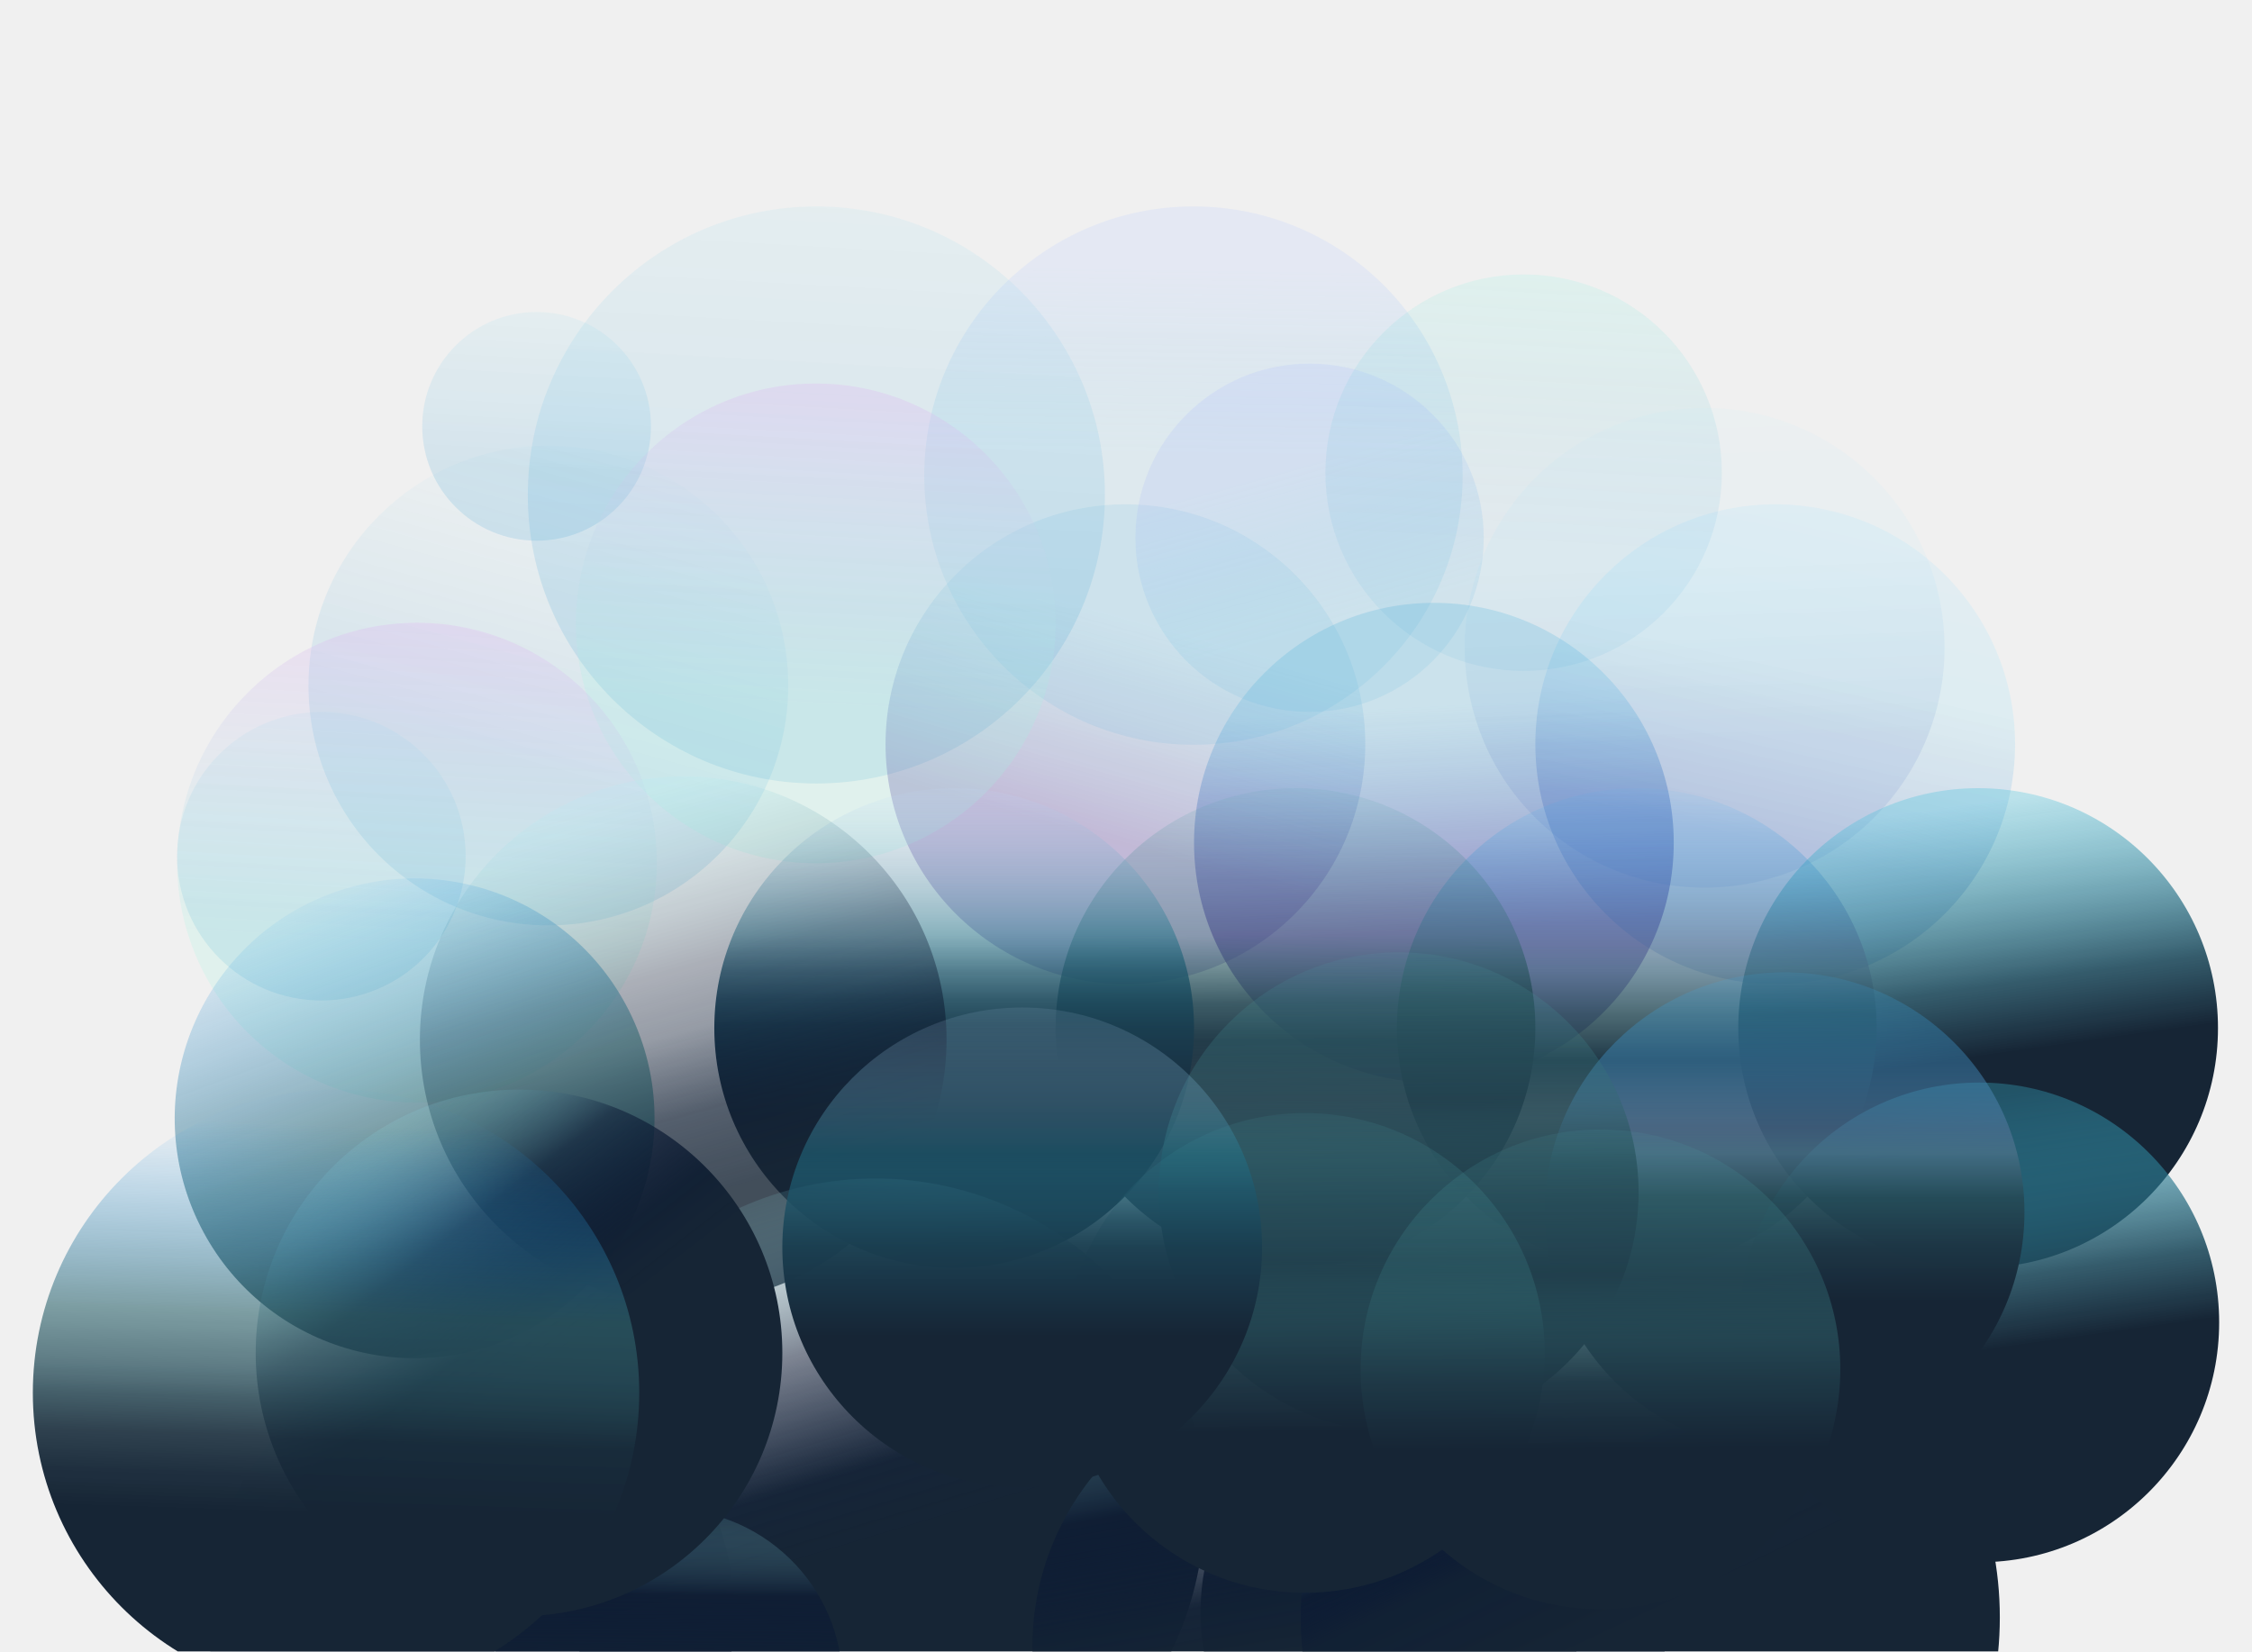
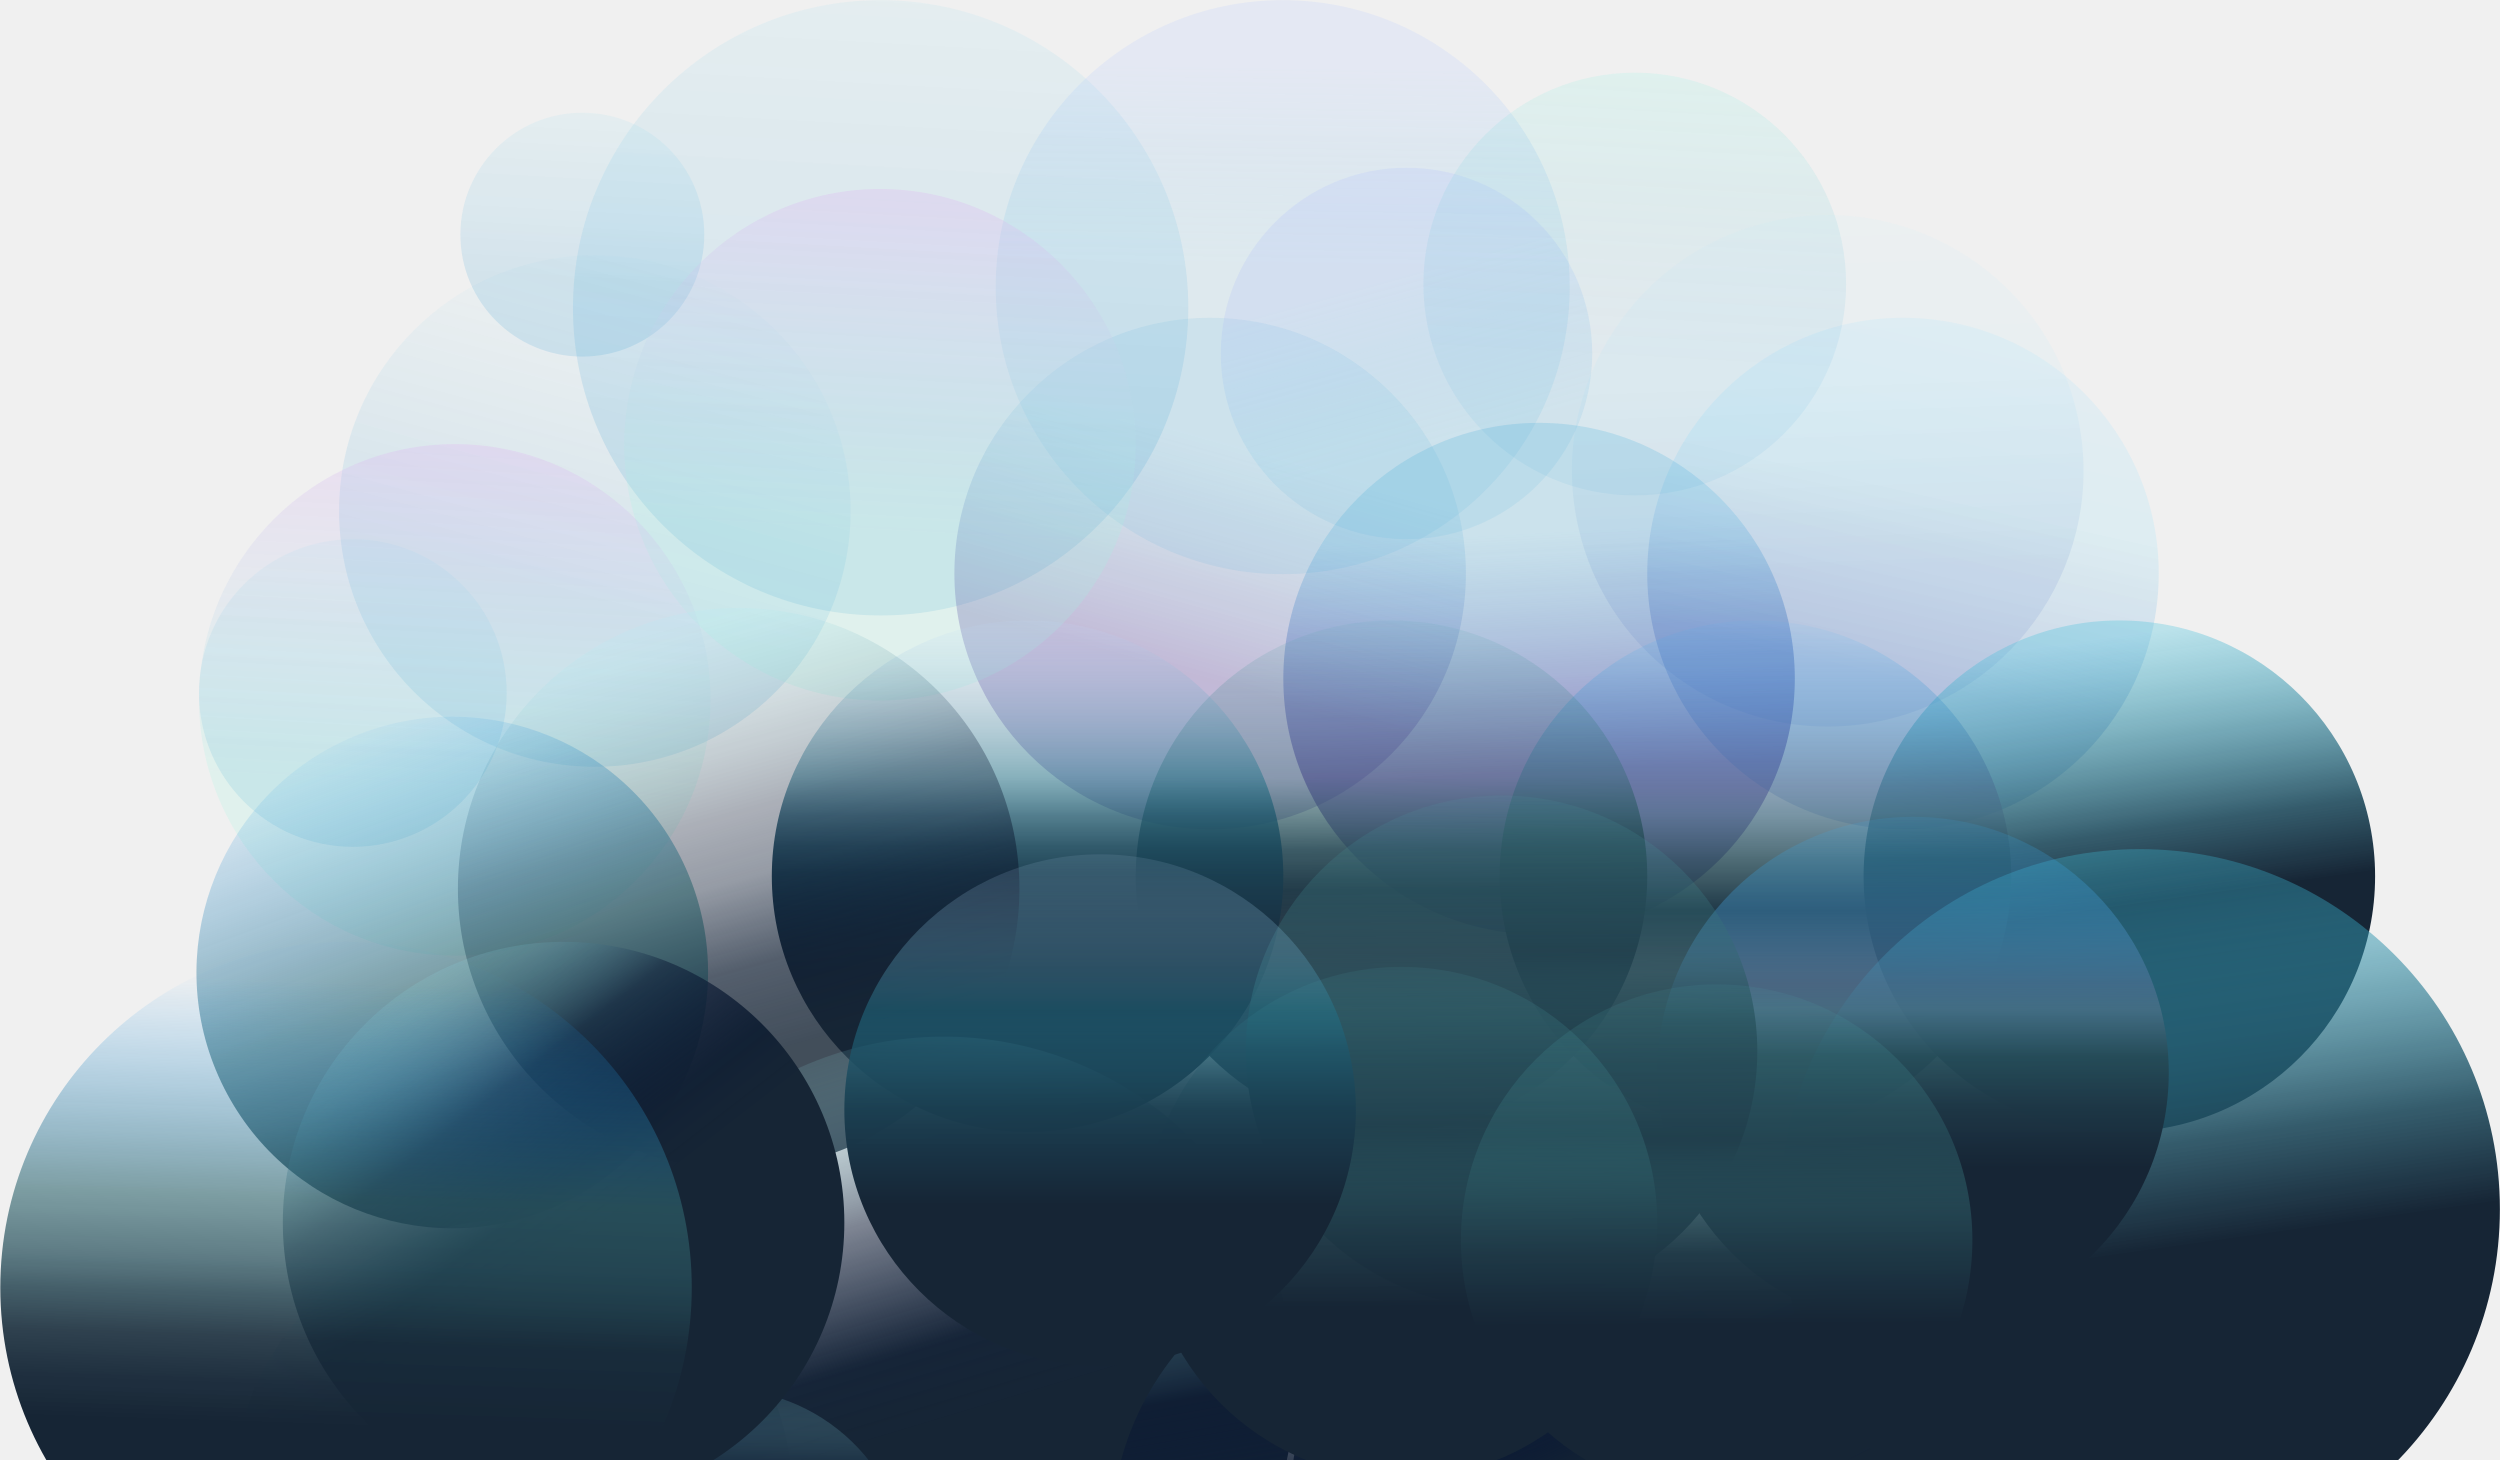
- <svg xmlns="http://www.w3.org/2000/svg" width="1920" height="1408" viewBox="0 0 1920 1408" fill="none">
-   <g clip-path="url(#clip0_6077_37015)">
-     <circle cx="467.5" cy="584.5" r="204.5" fill="url(#paint0_linear_6077_37015)" fill-opacity="0.4" />
-     <circle cx="696" cy="422" r="246" fill="url(#paint1_linear_6077_37015)" fill-opacity="0.4" />
-     <circle cx="457.5" cy="363.5" r="97.5" fill="url(#paint2_linear_6077_37015)" fill-opacity="0.4" />
-     <circle cx="274" cy="730" r="123" fill="url(#paint3_linear_6077_37015)" fill-opacity="0.4" />
-     <circle cx="1222.5" cy="718.5" r="204.5" fill="url(#paint4_linear_6077_37015)" />
-     <circle cx="959.5" cy="634.5" r="204.5" fill="url(#paint5_linear_6077_37015)" />
-     <circle cx="148.5" cy="148.5" r="148.5" transform="matrix(1 0 0 -1 968 607)" fill="url(#paint6_linear_6077_37015)" />
-     <circle cx="229.5" cy="229.5" r="229.5" transform="matrix(1 0 0 -1 788 635)" fill="url(#paint7_linear_6077_37015)" />
-     <circle cx="1513.5" cy="634.5" r="204.5" fill="url(#paint8_linear_6077_37015)" fill-opacity="0.7" />
-     <circle cx="1453.33" cy="552.33" r="204.5" transform="rotate(-14.5551 1453.33 552.33)" fill="url(#paint9_linear_6077_37015)" fill-opacity="0.3" />
-     <circle cx="695.5" cy="531.5" r="204.5" fill="url(#paint10_linear_6077_37015)" fill-opacity="0.5" />
-     <circle cx="355.5" cy="735.5" r="204.5" fill="url(#paint11_linear_6077_37015)" fill-opacity="0.5" />
-     <circle cx="1686.5" cy="876.5" r="204.5" fill="url(#paint12_linear_6077_37015)" />
-     <circle cx="1395.5" cy="876.5" r="204.5" fill="url(#paint13_linear_6077_37015)" />
-     <circle cx="1104.5" cy="876.5" r="204.5" fill="url(#paint14_linear_6077_37015)" />
-     <circle cx="813.5" cy="876.5" r="204.5" fill="url(#paint15_linear_6077_37015)" />
-     <circle cx="582.5" cy="886.5" r="224.5" fill="url(#paint16_linear_6077_37015)" />
-     <path d="M538.186 865.691C586.679 967.693 543.301 1089.69 441.299 1138.19C339.297 1186.68 217.297 1143.3 168.804 1041.3C120.311 939.297 163.689 817.297 265.691 768.804C367.693 720.311 489.693 763.689 538.186 865.691Z" fill="url(#paint17_linear_6077_37015)" />
-     <circle cx="1299" cy="403" r="169" fill="url(#paint18_linear_6077_37015)" fill-opacity="0.6" />
-     <circle cx="401.5" cy="1375.5" r="224.5" fill="url(#paint19_linear_6077_37015)" />
-     <circle cx="746.356" cy="1285.36" r="280.5" transform="rotate(20.9874 746.356 1285.36)" fill="url(#paint20_linear_6077_37015)" />
-     <circle cx="1222.78" cy="1374.78" r="199.191" transform="rotate(38.3182 1222.78 1374.78)" fill="url(#paint21_linear_6077_37015)" />
-     <circle cx="1112.13" cy="1404.28" r="231.927" transform="rotate(38.3182 1112.13 1404.28)" fill="url(#paint22_linear_6077_37015)" />
-     <circle cx="568.991" cy="1435.99" r="149.5" transform="rotate(38.3182 568.991 1435.99)" fill="url(#paint23_linear_6077_37015)" />
-     <circle cx="1407" cy="1379" r="298" fill="url(#paint24_linear_6077_37015)" />
-     <circle cx="1687.5" cy="1127.5" r="204.5" fill="url(#paint25_linear_6077_37015)" />
-     <circle cx="1521.5" cy="1033.5" r="204.5" fill="url(#paint26_linear_6077_37015)" />
-     <circle cx="1192.5" cy="1016.5" r="204.5" fill="url(#paint27_linear_6077_37015)" />
-     <circle cx="1112.5" cy="1153.5" r="204.5" fill="url(#paint28_linear_6077_37015)" />
-     <circle cx="1364.5" cy="1167.5" r="204.5" fill="url(#paint29_linear_6077_37015)" />
-     <circle cx="871.5" cy="1063.5" r="204.5" fill="url(#paint30_linear_6077_37015)" />
-     <circle cx="442.5" cy="1153.5" r="224.5" fill="url(#paint31_linear_6077_37015)" />
-     <path d="M545 1187.5C545 1330.27 429.266 1446 286.5 1446C143.734 1446 28 1330.27 28 1187.5C28 1044.73 143.734 929 286.5 929C429.266 929 545 1044.73 545 1187.5Z" fill="url(#paint32_linear_6077_37015)" />
-   </g>
+ <svg xmlns="http://www.w3.org/2000/svg" width="2167" height="1265" viewBox="0 0 2167 1265" fill="none">
+   <circle cx="515.611" cy="442.958" r="221.686" fill="url(#paint0_linear_6077_37016)" fill-opacity="0.4" />
+   <circle cx="763.314" cy="266.802" r="266.673" fill="url(#paint1_linear_6077_37016)" fill-opacity="0.4" />
+   <circle cx="504.772" cy="203.386" r="105.694" fill="url(#paint2_linear_6077_37016)" fill-opacity="0.4" />
+   <circle cx="305.852" cy="600.685" r="133.337" fill="url(#paint3_linear_6077_37016)" fill-opacity="0.4" />
+   <circle cx="1334.06" cy="588.218" r="221.686" fill="url(#paint4_linear_6077_37016)" />
+   <circle cx="1048.96" cy="497.159" r="221.686" fill="url(#paint5_linear_6077_37016)" />
+   <circle cx="160.98" cy="160.98" r="160.98" transform="matrix(1 0 0 -1 1058.17 467.349)" fill="url(#paint6_linear_6077_37016)" />
+   <circle cx="248.787" cy="248.787" r="248.787" transform="matrix(1 0 0 -1 863.047 497.701)" fill="url(#paint7_linear_6077_37016)" />
+   <circle cx="1649.51" cy="497.159" r="221.686" fill="url(#paint8_linear_6077_37016)" fill-opacity="0.7" />
+   <circle cx="1584.29" cy="408.084" r="221.686" transform="rotate(-14.5551 1584.29 408.084)" fill="url(#paint9_linear_6077_37016)" fill-opacity="0.3" />
+   <circle cx="762.772" cy="385.503" r="221.686" fill="url(#paint10_linear_6077_37016)" fill-opacity="0.5" />
+   <circle cx="394.201" cy="606.647" r="221.686" fill="url(#paint11_linear_6077_37016)" fill-opacity="0.5" />
+   <circle cx="1837.05" cy="759.497" r="221.686" fill="url(#paint12_linear_6077_37016)" />
+   <circle cx="1521.6" cy="759.497" r="221.686" fill="url(#paint13_linear_6077_37016)" />
+   <circle cx="1206.14" cy="759.497" r="221.686" fill="url(#paint14_linear_6077_37016)" />
+   <circle cx="890.69" cy="759.497" r="221.686" fill="url(#paint15_linear_6077_37016)" />
+   <circle cx="640.276" cy="770.337" r="243.366" fill="url(#paint16_linear_6077_37016)" />
+   <path d="M592.239 747.779C644.807 858.353 597.784 990.605 487.21 1043.17C376.637 1095.74 244.384 1048.72 191.816 938.145C139.248 827.571 186.271 695.318 296.845 642.75C407.418 590.182 539.671 637.205 592.239 747.779Z" fill="url(#paint17_linear_6077_37016)" />
+   <circle cx="1416.99" cy="246.205" r="183.202" fill="url(#paint18_linear_6077_37016)" fill-opacity="0.6" />
+   <circle cx="444.066" cy="1300.43" r="243.366" fill="url(#paint19_linear_6077_37016)" />
+   <circle cx="817.903" cy="1202.71" r="304.072" transform="rotate(20.9874 817.903 1202.71)" fill="url(#paint20_linear_6077_37016)" />
+   <circle cx="1334.37" cy="1299.66" r="215.93" transform="rotate(38.3182 1334.37 1299.66)" fill="url(#paint21_linear_6077_37016)" />
+   <circle cx="1214.42" cy="1331.63" r="251.417" transform="rotate(38.3182 1214.42 1331.63)" fill="url(#paint22_linear_6077_37016)" />
+   <circle cx="625.633" cy="1366" r="162.064" transform="rotate(38.3182 625.633 1366)" fill="url(#paint23_linear_6077_37016)" />
+   <circle cx="1534.07" cy="1304.22" r="323.043" fill="url(#paint24_linear_6077_37016)" />
+   <circle cx="1854.73" cy="1048.18" r="312.164" fill="url(#paint25_linear_6077_37016)" />
+   <circle cx="1658.19" cy="929.69" r="221.686" fill="url(#paint26_linear_6077_37016)" />
+   <circle cx="1301.54" cy="911.262" r="221.686" fill="url(#paint27_linear_6077_37016)" />
+   <circle cx="1214.81" cy="1059.77" r="221.686" fill="url(#paint28_linear_6077_37016)" />
+   <circle cx="1487.99" cy="1074.95" r="221.686" fill="url(#paint29_linear_6077_37016)" />
+   <circle cx="953.565" cy="962.211" r="221.686" fill="url(#paint30_linear_6077_37016)" />
+   <circle cx="488.511" cy="1059.77" r="243.366" fill="url(#paint31_linear_6077_37016)" />
+   <path d="M599.623 1116.08C599.623 1281.59 465.454 1415.76 299.948 1415.76C134.442 1415.76 0.273 1281.59 0.273 1116.08C0.273 950.577 134.442 816.408 299.948 816.408C465.454 816.408 599.623 950.577 599.623 1116.08Z" fill="url(#paint32_linear_6077_37016)" />
  <defs>
-     <linearGradient id="paint0_linear_6077_37015" x1="481.5" y1="658" x2="558" y2="380" gradientUnits="userSpaceOnUse">
+     <linearGradient id="paint0_linear_6077_37016" x1="530.788" y1="522.634" x2="613.717" y2="221.272" gradientUnits="userSpaceOnUse">
      <stop stop-color="#0082CC" stop-opacity="0.3" />
      <stop offset="1" stop-color="#60D1F2" stop-opacity="0.03" />
    </linearGradient>
-     <linearGradient id="paint1_linear_6077_37015" x1="712.841" y1="510.416" x2="731.487" y2="176" gradientUnits="userSpaceOnUse">
+     <linearGradient id="paint1_linear_6077_37016" x1="781.57" y1="362.647" x2="801.783" y2="0.128" gradientUnits="userSpaceOnUse">
      <stop stop-color="#0082CC" stop-opacity="0.3" />
      <stop offset="1" stop-color="#60D1F2" stop-opacity="0.2" />
    </linearGradient>
-     <linearGradient id="paint2_linear_6077_37015" x1="464.175" y1="398.543" x2="471.565" y2="266" gradientUnits="userSpaceOnUse">
+     <linearGradient id="paint2_linear_6077_37016" x1="512.008" y1="241.373" x2="520.019" y2="97.692" gradientUnits="userSpaceOnUse">
      <stop stop-color="#0082CC" stop-opacity="0.3" />
      <stop offset="1" stop-color="#60D1F2" stop-opacity="0.2" />
    </linearGradient>
-     <linearGradient id="paint3_linear_6077_37015" x1="282.421" y1="774.208" x2="291.743" y2="607" gradientUnits="userSpaceOnUse">
+     <linearGradient id="paint3_linear_6077_37016" x1="314.98" y1="648.608" x2="325.087" y2="467.349" gradientUnits="userSpaceOnUse">
      <stop stop-color="#0082CC" stop-opacity="0.3" />
      <stop offset="1" stop-color="#60D1F2" stop-opacity="0.2" />
    </linearGradient>
-     <linearGradient id="paint4_linear_6077_37015" x1="1211" y1="793.5" x2="1201" y2="602.5" gradientUnits="userSpaceOnUse">
+     <linearGradient id="paint4_linear_6077_37016" x1="1321.59" y1="669.521" x2="1310.75" y2="462.47" gradientUnits="userSpaceOnUse">
      <stop stop-color="#57379B" stop-opacity="0.6" />
      <stop offset="1" stop-color="#37ABDD" stop-opacity="0.2" />
    </linearGradient>
-     <linearGradient id="paint5_linear_6077_37015" x1="887" y1="702" x2="938" y2="518.5" gradientUnits="userSpaceOnUse">
+     <linearGradient id="paint5_linear_6077_37016" x1="970.366" y1="570.332" x2="1025.65" y2="371.411" gradientUnits="userSpaceOnUse">
      <stop stop-color="#57379B" stop-opacity="0.3" />
      <stop offset="1" stop-color="#37ABDD" stop-opacity="0.1" />
    </linearGradient>
-     <linearGradient id="paint6_linear_6077_37015" x1="95.853" y1="197.516" x2="132.888" y2="64.265" gradientUnits="userSpaceOnUse">
+     <linearGradient id="paint6_linear_6077_37016" x1="103.909" y1="214.115" x2="144.055" y2="69.666" gradientUnits="userSpaceOnUse">
      <stop stop-color="#B3BBFF" stop-opacity="0.2" />
      <stop offset="1" stop-color="#37ABDD" stop-opacity="0.1" />
    </linearGradient>
-     <linearGradient id="paint7_linear_6077_37015" x1="205.545" y1="405.682" x2="203.227" y2="247.273" gradientUnits="userSpaceOnUse">
+     <linearGradient id="paint7_linear_6077_37016" x1="222.819" y1="439.774" x2="220.306" y2="268.053" gradientUnits="userSpaceOnUse">
      <stop stop-color="#B3C8FF" stop-opacity="0.2" />
      <stop offset="1" stop-color="#37ABDD" stop-opacity="0.1" />
    </linearGradient>
-     <linearGradient id="paint8_linear_6077_37015" x1="1441" y1="702" x2="1541.5" y2="252.5" gradientUnits="userSpaceOnUse">
+     <linearGradient id="paint8_linear_6077_37016" x1="1570.92" y1="570.332" x2="1679.87" y2="83.057" gradientUnits="userSpaceOnUse">
      <stop stop-color="#1C4FB3" stop-opacity="0.3" />
      <stop offset="0.332" stop-color="#70DEFF" stop-opacity="0.2" />
      <stop offset="1" stop-color="#D1E6FF" stop-opacity="0.2" />
    </linearGradient>
-     <linearGradient id="paint9_linear_6077_37015" x1="1380.83" y1="619.83" x2="1481.33" y2="170.33" gradientUnits="userSpaceOnUse">
+     <linearGradient id="paint9_linear_6077_37016" x1="1505.69" y1="481.257" x2="1614.64" y2="-6.018" gradientUnits="userSpaceOnUse">
      <stop stop-color="#1C4FB3" stop-opacity="0.3" />
      <stop offset="0.332" stop-color="#70DEFF" stop-opacity="0.2" />
      <stop offset="1" stop-color="#D1E6FF" stop-opacity="0.2" />
    </linearGradient>
-     <linearGradient id="paint10_linear_6077_37015" x1="709.5" y1="605" x2="725" y2="327" gradientUnits="userSpaceOnUse">
+     <linearGradient id="paint10_linear_6077_37016" x1="777.948" y1="465.18" x2="794.751" y2="163.818" gradientUnits="userSpaceOnUse">
      <stop stop-color="#A0F6E1" stop-opacity="0.4" />
      <stop offset="1" stop-color="#DFB5F2" stop-opacity="0.6" />
    </linearGradient>
-     <linearGradient id="paint11_linear_6077_37015" x1="369.5" y1="809" x2="385" y2="531" gradientUnits="userSpaceOnUse">
+     <linearGradient id="paint11_linear_6077_37016" x1="409.378" y1="686.324" x2="426.18" y2="384.961" gradientUnits="userSpaceOnUse">
      <stop stop-color="#A0F6E1" stop-opacity="0.4" />
      <stop offset="1" stop-color="#DFB5F2" stop-opacity="0.6" />
    </linearGradient>
-     <linearGradient id="paint12_linear_6077_37015" x1="1604" y1="970.5" x2="1566" y2="701" gradientUnits="userSpaceOnUse">
+     <linearGradient id="paint12_linear_6077_37016" x1="1747.62" y1="861.396" x2="1706.43" y2="569.248" gradientUnits="userSpaceOnUse">
      <stop offset="0.21" stop-color="#162535" />
      <stop offset="0.422" stop-color="#1F4A5C" stop-opacity="0.9" />
      <stop offset="1" stop-color="#3EC0DD" stop-opacity="0.3" />
    </linearGradient>
-     <linearGradient id="paint13_linear_6077_37015" x1="1433" y1="953" x2="1433" y2="672" gradientUnits="userSpaceOnUse">
+     <linearGradient id="paint13_linear_6077_37016" x1="1562.25" y1="842.426" x2="1562.25" y2="537.811" gradientUnits="userSpaceOnUse">
      <stop stop-color="#162535" stop-opacity="0.8" />
      <stop offset="0.173" stop-color="#1D3645" stop-opacity="0.99" />
      <stop offset="0.318" stop-color="#254A56" stop-opacity="0.8" />
      <stop offset="0.452" stop-color="#476F86" stop-opacity="0.7" />
      <stop offset="0.526" stop-color="#4C7092" stop-opacity="0.6" />
      <stop offset="1" stop-color="#33B6FF" stop-opacity="0.05" />
    </linearGradient>
-     <linearGradient id="paint14_linear_6077_37015" x1="1092.5" y1="948.5" x2="1090.5" y2="672" gradientUnits="userSpaceOnUse">
+     <linearGradient id="paint14_linear_6077_37016" x1="1193.13" y1="837.547" x2="1190.97" y2="537.811" gradientUnits="userSpaceOnUse">
      <stop offset="0.015" stop-color="#162535" stop-opacity="0.9" />
      <stop offset="0.222" stop-color="#1E3846" stop-opacity="0.98" />
      <stop offset="0.34" stop-color="#254854" stop-opacity="0.88" />
      <stop offset="0.47" stop-color="#2C5B65" stop-opacity="0.591" />
      <stop offset="0.545" stop-color="#316770" stop-opacity="0.4" />
      <stop offset="1" stop-color="#4FA6AC" stop-opacity="0.1" />
    </linearGradient>
-     <linearGradient id="paint15_linear_6077_37015" x1="764.5" y1="952.5" x2="764.5" y2="672" gradientUnits="userSpaceOnUse">
+     <linearGradient id="paint15_linear_6077_37016" x1="837.572" y1="841.884" x2="837.572" y2="537.811" gradientUnits="userSpaceOnUse">
      <stop stop-color="#162535" />
      <stop offset="0.167" stop-color="#193547" />
      <stop offset="0.274" stop-color="#1A3E50" stop-opacity="0.97" />
      <stop offset="0.354" stop-color="#1C495C" stop-opacity="0.9" />
      <stop offset="0.443" stop-color="#1E576C" stop-opacity="0.75" />
      <stop offset="0.557" stop-color="#22738A" stop-opacity="0.5" />
      <stop offset="1" stop-color="#C3DEFE" stop-opacity="0.1" />
    </linearGradient>
-     <linearGradient id="paint16_linear_6077_37015" x1="502.5" y1="1050" x2="407.5" y2="709.5" gradientUnits="userSpaceOnUse">
+     <linearGradient id="paint16_linear_6077_37016" x1="553.554" y1="947.577" x2="450.57" y2="578.462" gradientUnits="userSpaceOnUse">
      <stop offset="0.01" stop-color="#162535" stop-opacity="0.8" />
      <stop offset="0.208" stop-color="#112034" stop-opacity="0.7" />
      <stop offset="0.402" stop-color="#0C1B34" stop-opacity="0.4" />
      <stop offset="0.548" stop-color="#091733" stop-opacity="0.3" />
      <stop offset="1" stop-color="#9FF9FF" stop-opacity="0.1" />
    </linearGradient>
-     <linearGradient id="paint17_linear_6077_37015" x1="445.563" y1="1227.51" x2="269" y2="752.5" gradientUnits="userSpaceOnUse">
+     <linearGradient id="paint17_linear_6077_37016" x1="491.833" y1="1140" x2="300.432" y2="625.076" gradientUnits="userSpaceOnUse">
      <stop offset="0.111" stop-color="#162535" />
      <stop offset="0.198" stop-color="#172838" stop-opacity="0.96" />
      <stop offset="0.283" stop-color="#192D3C" stop-opacity="0.9" />
      <stop offset="0.364" stop-color="#21404D" stop-opacity="0.837" />
      <stop offset="0.436" stop-color="#28505C" stop-opacity="0.738" />
      <stop offset="0.569" stop-color="#316770" stop-opacity="0.6" />
      <stop offset="1" stop-color="#199CFB" stop-opacity="0.02" />
    </linearGradient>
-     <linearGradient id="paint18_linear_6077_37015" x1="1310.57" y1="463.741" x2="1323.38" y2="234" gradientUnits="userSpaceOnUse">
+     <linearGradient id="paint18_linear_6077_37016" x1="1429.53" y1="312.05" x2="1443.42" y2="63.002" gradientUnits="userSpaceOnUse">
      <stop stop-color="#0082CC" stop-opacity="0.1" />
      <stop offset="1" stop-color="#60F2D8" stop-opacity="0.2" />
    </linearGradient>
-     <linearGradient id="paint19_linear_6077_37015" x1="318.067" y1="1472.11" x2="162.18" y2="1270.66" gradientUnits="userSpaceOnUse">
-       <stop offset="0.01" stop-color="#162535" />
-       <stop offset="0.208" stop-color="#112034" stop-opacity="0.98" />
-       <stop offset="0.402" stop-color="#0C1B34" stop-opacity="0.7" />
-       <stop offset="0.548" stop-color="#091733" stop-opacity="0.5" />
-       <stop offset="1" stop-color="#9FF9FF" stop-opacity="0.1" />
-     </linearGradient>
-     <linearGradient id="paint20_linear_6077_37015" x1="642.112" y1="1406.06" x2="447.339" y2="1154.36" gradientUnits="userSpaceOnUse">
-       <stop offset="0.01" stop-color="#162535" />
-       <stop offset="0.208" stop-color="#112034" stop-opacity="0.98" />
-       <stop offset="0.402" stop-color="#0C1B34" stop-opacity="0.7" />
-       <stop offset="0.548" stop-color="#091733" stop-opacity="0.5" />
-       <stop offset="1" stop-color="#9FF9FF" stop-opacity="0.1" />
-     </linearGradient>
-     <linearGradient id="paint21_linear_6077_37015" x1="1148.76" y1="1460.5" x2="1010.44" y2="1281.76" gradientUnits="userSpaceOnUse">
-       <stop offset="0.01" stop-color="#162535" />
-       <stop offset="0.208" stop-color="#112034" stop-opacity="0.98" />
-       <stop offset="0.402" stop-color="#0C1B34" stop-opacity="0.7" />
-       <stop offset="0.548" stop-color="#091733" stop-opacity="0.5" />
-       <stop offset="1" stop-color="#9FF9FF" stop-opacity="0.1" />
-     </linearGradient>
-     <linearGradient id="paint22_linear_6077_37015" x1="1060.62" y1="1470.76" x2="864.895" y2="1295.97" gradientUnits="userSpaceOnUse">
-       <stop offset="0.01" stop-color="#162535" />
-       <stop offset="0.208" stop-color="#112034" stop-opacity="0.98" />
-       <stop offset="0.402" stop-color="#0C1B34" stop-opacity="0.7" />
-       <stop offset="0.548" stop-color="#091733" stop-opacity="0.5" />
-       <stop offset="1" stop-color="#9FF9FF" stop-opacity="0.1" />
-     </linearGradient>
-     <linearGradient id="paint23_linear_6077_37015" x1="513.431" y1="1500.32" x2="409.622" y2="1366.17" gradientUnits="userSpaceOnUse">
-       <stop offset="0.01" stop-color="#162535" />
-       <stop offset="0.208" stop-color="#112034" stop-opacity="0.98" />
-       <stop offset="0.402" stop-color="#0C1B34" stop-opacity="0.7" />
-       <stop offset="0.548" stop-color="#091733" stop-opacity="0.5" />
-       <stop offset="1" stop-color="#9FF9FF" stop-opacity="0.1" />
-     </linearGradient>
-     <linearGradient id="paint24_linear_6077_37015" x1="1203.5" y1="1482" x2="1089.33" y2="1239.84" gradientUnits="userSpaceOnUse">
+     <linearGradient id="paint19_linear_6077_37016" x1="353.621" y1="1405.16" x2="184.633" y2="1186.78" gradientUnits="userSpaceOnUse">
+       <stop offset="0.01" stop-color="#162535" />
+       <stop offset="0.208" stop-color="#112034" stop-opacity="0.98" />
+       <stop offset="0.402" stop-color="#0C1B34" stop-opacity="0.7" />
+       <stop offset="0.548" stop-color="#091733" stop-opacity="0.5" />
+       <stop offset="1" stop-color="#9FF9FF" stop-opacity="0.1" />
+     </linearGradient>
+     <linearGradient id="paint20_linear_6077_37016" x1="704.898" y1="1333.56" x2="493.757" y2="1060.71" gradientUnits="userSpaceOnUse">
+       <stop offset="0.01" stop-color="#162535" />
+       <stop offset="0.208" stop-color="#112034" stop-opacity="0.98" />
+       <stop offset="0.402" stop-color="#0C1B34" stop-opacity="0.7" />
+       <stop offset="0.548" stop-color="#091733" stop-opacity="0.5" />
+       <stop offset="1" stop-color="#9FF9FF" stop-opacity="0.1" />
+     </linearGradient>
+     <linearGradient id="paint21_linear_6077_37016" x1="1254.12" y1="1392.57" x2="1104.18" y2="1198.82" gradientUnits="userSpaceOnUse">
+       <stop offset="0.01" stop-color="#162535" />
+       <stop offset="0.208" stop-color="#112034" stop-opacity="0.98" />
+       <stop offset="0.402" stop-color="#0C1B34" stop-opacity="0.7" />
+       <stop offset="0.548" stop-color="#091733" stop-opacity="0.5" />
+       <stop offset="1" stop-color="#9FF9FF" stop-opacity="0.1" />
+     </linearGradient>
+     <linearGradient id="paint22_linear_6077_37016" x1="1158.58" y1="1403.69" x2="946.404" y2="1214.22" gradientUnits="userSpaceOnUse">
+       <stop offset="0.01" stop-color="#162535" />
+       <stop offset="0.208" stop-color="#112034" stop-opacity="0.98" />
+       <stop offset="0.402" stop-color="#0C1B34" stop-opacity="0.7" />
+       <stop offset="0.548" stop-color="#091733" stop-opacity="0.5" />
+       <stop offset="1" stop-color="#9FF9FF" stop-opacity="0.1" />
+     </linearGradient>
+     <linearGradient id="paint23_linear_6077_37016" x1="565.404" y1="1435.74" x2="452.87" y2="1290.32" gradientUnits="userSpaceOnUse">
+       <stop offset="0.01" stop-color="#162535" />
+       <stop offset="0.208" stop-color="#112034" stop-opacity="0.98" />
+       <stop offset="0.402" stop-color="#0C1B34" stop-opacity="0.7" />
+       <stop offset="0.548" stop-color="#091733" stop-opacity="0.5" />
+       <stop offset="1" stop-color="#9FF9FF" stop-opacity="0.1" />
+     </linearGradient>
+     <linearGradient id="paint24_linear_6077_37016" x1="1313.46" y1="1415.88" x2="1189.7" y2="1153.37" gradientUnits="userSpaceOnUse">
      <stop offset="0.01" stop-color="#162535" />
      <stop offset="0.404" stop-color="#112034" stop-opacity="0.98" />
      <stop offset="0.468" stop-color="#0C1B34" stop-opacity="0.7" />
      <stop offset="0.548" stop-color="#091733" stop-opacity="0.5" />
      <stop offset="1" stop-color="#9FF9FF" stop-opacity="0.1" />
    </linearGradient>
-     <linearGradient id="paint25_linear_6077_37015" x1="1605" y1="1221.5" x2="1567" y2="952" gradientUnits="userSpaceOnUse">
+     <linearGradient id="paint25_linear_6077_37016" x1="1728.79" y1="1191.67" x2="1670.79" y2="780.281" gradientUnits="userSpaceOnUse">
      <stop offset="0.21" stop-color="#162535" />
      <stop offset="0.422" stop-color="#1F4A5C" stop-opacity="0.9" />
      <stop offset="1" stop-color="#3EC0DD" stop-opacity="0.3" />
    </linearGradient>
-     <linearGradient id="paint26_linear_6077_37015" x1="1559" y1="1110" x2="1559" y2="829" gradientUnits="userSpaceOnUse">
+     <linearGradient id="paint26_linear_6077_37016" x1="1698.84" y1="1012.62" x2="1698.84" y2="708.005" gradientUnits="userSpaceOnUse">
      <stop stop-color="#162535" />
      <stop offset="0.173" stop-color="#1D3645" stop-opacity="0.99" />
      <stop offset="0.318" stop-color="#254A56" stop-opacity="0.9" />
      <stop offset="0.452" stop-color="#476F86" stop-opacity="0.85" />
      <stop offset="0.526" stop-color="#4C7092" stop-opacity="0.7" />
      <stop offset="1" stop-color="#33B6FF" stop-opacity="0.1" />
    </linearGradient>
-     <linearGradient id="paint27_linear_6077_37015" x1="1180.5" y1="1088.5" x2="1178.5" y2="812" gradientUnits="userSpaceOnUse">
+     <linearGradient id="paint27_linear_6077_37016" x1="1288.53" y1="989.312" x2="1286.36" y2="689.576" gradientUnits="userSpaceOnUse">
      <stop offset="0.015" stop-color="#162535" />
      <stop offset="0.222" stop-color="#1E3846" stop-opacity="0.98" />
      <stop offset="0.34" stop-color="#254854" stop-opacity="0.88" />
      <stop offset="0.47" stop-color="#2C5B65" stop-opacity="0.591" />
      <stop offset="0.545" stop-color="#316770" stop-opacity="0.4" />
      <stop offset="1" stop-color="#4FA6AC" stop-opacity="0.1" />
    </linearGradient>
-     <linearGradient id="paint28_linear_6077_37015" x1="1100.5" y1="1225.5" x2="1098.5" y2="949" gradientUnits="userSpaceOnUse">
+     <linearGradient id="paint28_linear_6077_37016" x1="1201.81" y1="1137.83" x2="1199.64" y2="838.089" gradientUnits="userSpaceOnUse">
      <stop offset="0.015" stop-color="#162535" />
      <stop offset="0.222" stop-color="#1E3846" stop-opacity="0.98" />
      <stop offset="0.34" stop-color="#254854" stop-opacity="0.88" />
      <stop offset="0.47" stop-color="#2C5B65" stop-opacity="0.591" />
      <stop offset="0.545" stop-color="#316770" stop-opacity="0.4" />
      <stop offset="1" stop-color="#4FA6AC" stop-opacity="0.1" />
    </linearGradient>
-     <linearGradient id="paint29_linear_6077_37015" x1="1352.5" y1="1239.5" x2="1350.5" y2="963" gradientUnits="userSpaceOnUse">
+     <linearGradient id="paint29_linear_6077_37016" x1="1474.99" y1="1153" x2="1472.82" y2="853.266" gradientUnits="userSpaceOnUse">
      <stop offset="0.015" stop-color="#162535" />
      <stop offset="0.222" stop-color="#1E3846" stop-opacity="0.98" />
      <stop offset="0.34" stop-color="#254854" stop-opacity="0.88" />
      <stop offset="0.47" stop-color="#2C5B65" stop-opacity="0.591" />
      <stop offset="0.545" stop-color="#316770" stop-opacity="0.4" />
      <stop offset="1" stop-color="#4FA6AC" stop-opacity="0.1" />
    </linearGradient>
-     <linearGradient id="paint30_linear_6077_37015" x1="822.5" y1="1139.5" x2="822.5" y2="859" gradientUnits="userSpaceOnUse">
+     <linearGradient id="paint30_linear_6077_37016" x1="900.447" y1="1044.6" x2="900.447" y2="740.526" gradientUnits="userSpaceOnUse">
      <stop stop-color="#162535" />
      <stop offset="0.167" stop-color="#193547" />
      <stop offset="0.274" stop-color="#1A3E50" stop-opacity="0.97" />
      <stop offset="0.354" stop-color="#1C495C" stop-opacity="0.9" />
      <stop offset="0.443" stop-color="#1E576C" stop-opacity="0.75" />
      <stop offset="0.557" stop-color="#22738A" stop-opacity="0.5" />
      <stop offset="1" stop-color="#C3DEFE" stop-opacity="0.1" />
    </linearGradient>
-     <linearGradient id="paint31_linear_6077_37015" x1="359.067" y1="1250.11" x2="203.18" y2="1048.66" gradientUnits="userSpaceOnUse">
-       <stop offset="0.01" stop-color="#162535" />
-       <stop offset="0.208" stop-color="#112034" stop-opacity="0.98" />
-       <stop offset="0.402" stop-color="#0C1B34" stop-opacity="0.7" />
-       <stop offset="0.548" stop-color="#091733" stop-opacity="0.5" />
-       <stop offset="1" stop-color="#9FF9FF" stop-opacity="0.1" />
-     </linearGradient>
-     <linearGradient id="paint32_linear_6077_37015" x1="370.56" y1="1335.39" x2="382.568" y2="962.498" gradientUnits="userSpaceOnUse">
+     <linearGradient id="paint31_linear_6077_37016" x1="398.067" y1="1164.5" x2="229.079" y2="946.124" gradientUnits="userSpaceOnUse">
+       <stop offset="0.01" stop-color="#162535" />
+       <stop offset="0.208" stop-color="#112034" stop-opacity="0.98" />
+       <stop offset="0.402" stop-color="#0C1B34" stop-opacity="0.7" />
+       <stop offset="0.548" stop-color="#091733" stop-opacity="0.5" />
+       <stop offset="1" stop-color="#9FF9FF" stop-opacity="0.1" />
+     </linearGradient>
+     <linearGradient id="paint32_linear_6077_37016" x1="397.398" y1="1287.54" x2="411.319" y2="855.241" gradientUnits="userSpaceOnUse">
      <stop offset="0.111" stop-color="#162535" />
      <stop offset="0.198" stop-color="#172838" stop-opacity="0.96" />
      <stop offset="0.283" stop-color="#192D3C" stop-opacity="0.9" />
      <stop offset="0.364" stop-color="#21404D" stop-opacity="0.837" />
      <stop offset="0.436" stop-color="#28505C" stop-opacity="0.738" />
      <stop offset="0.569" stop-color="#316770" stop-opacity="0.6" />
      <stop offset="1" stop-color="#199CFB" stop-opacity="0.02" />
    </linearGradient>
-     <clipPath id="clip0_6077_37015">
-       <rect width="1920" height="1408" fill="white" />
-     </clipPath>
  </defs>
</svg>
